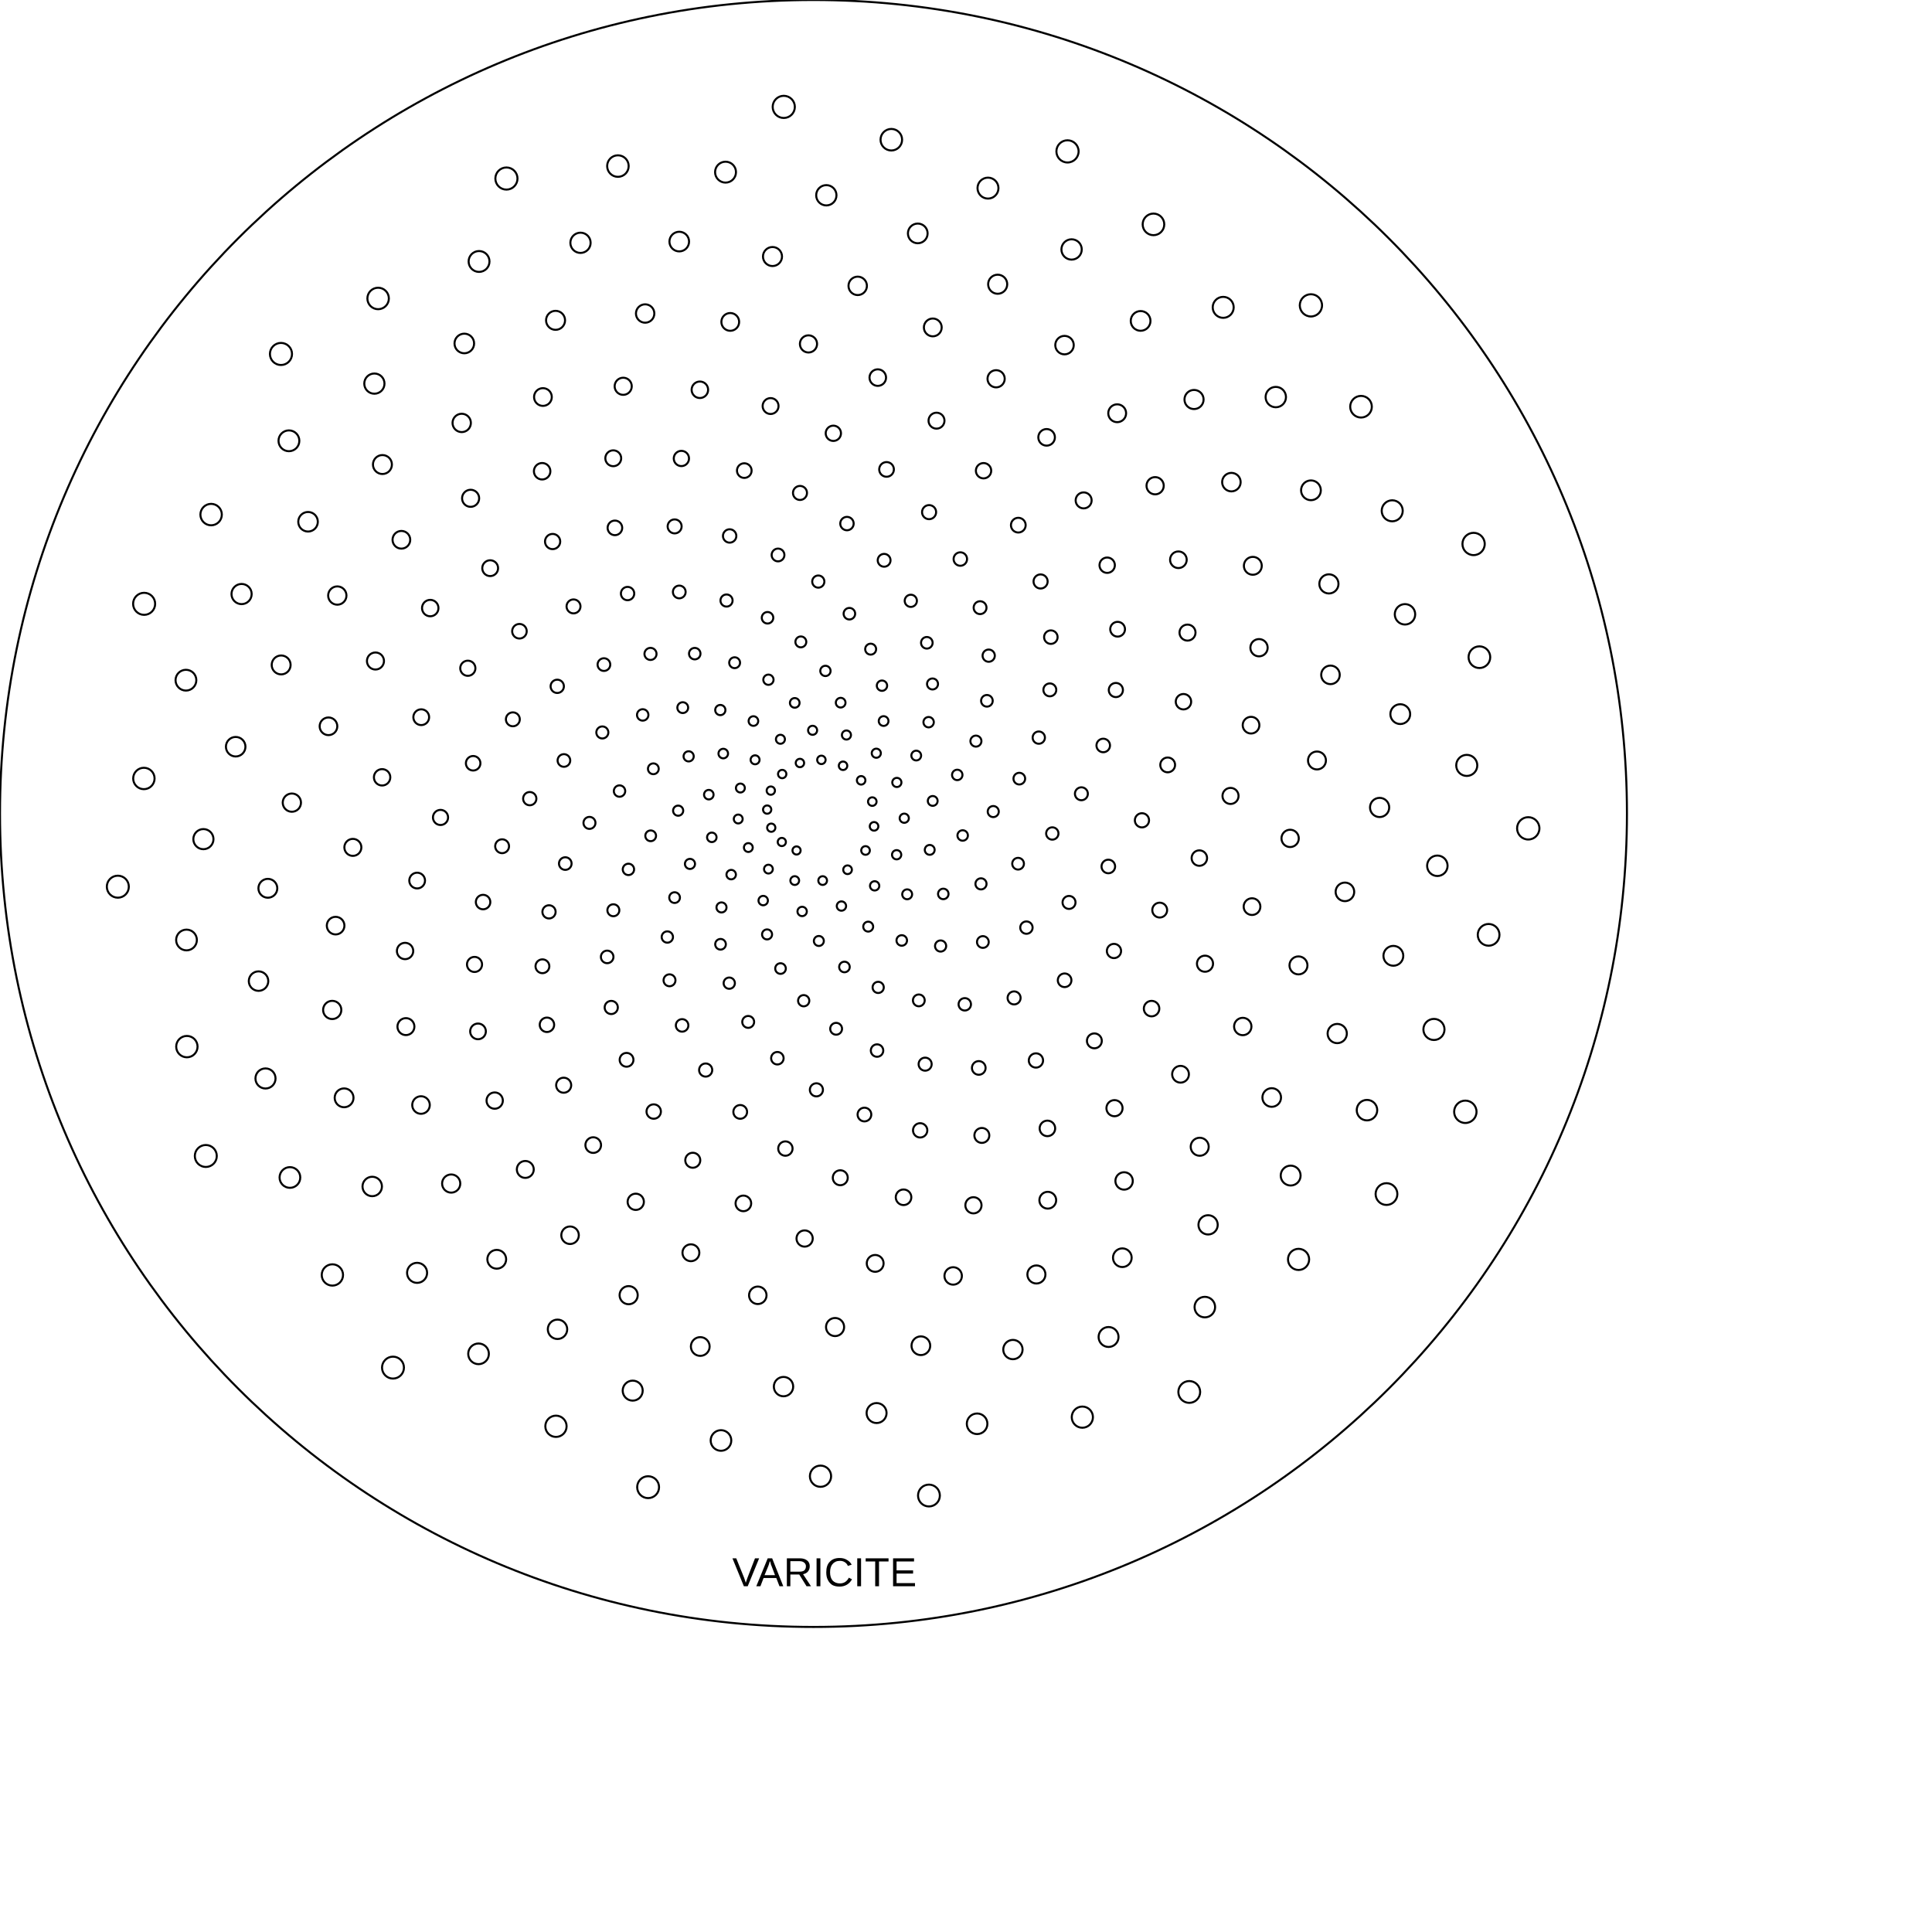
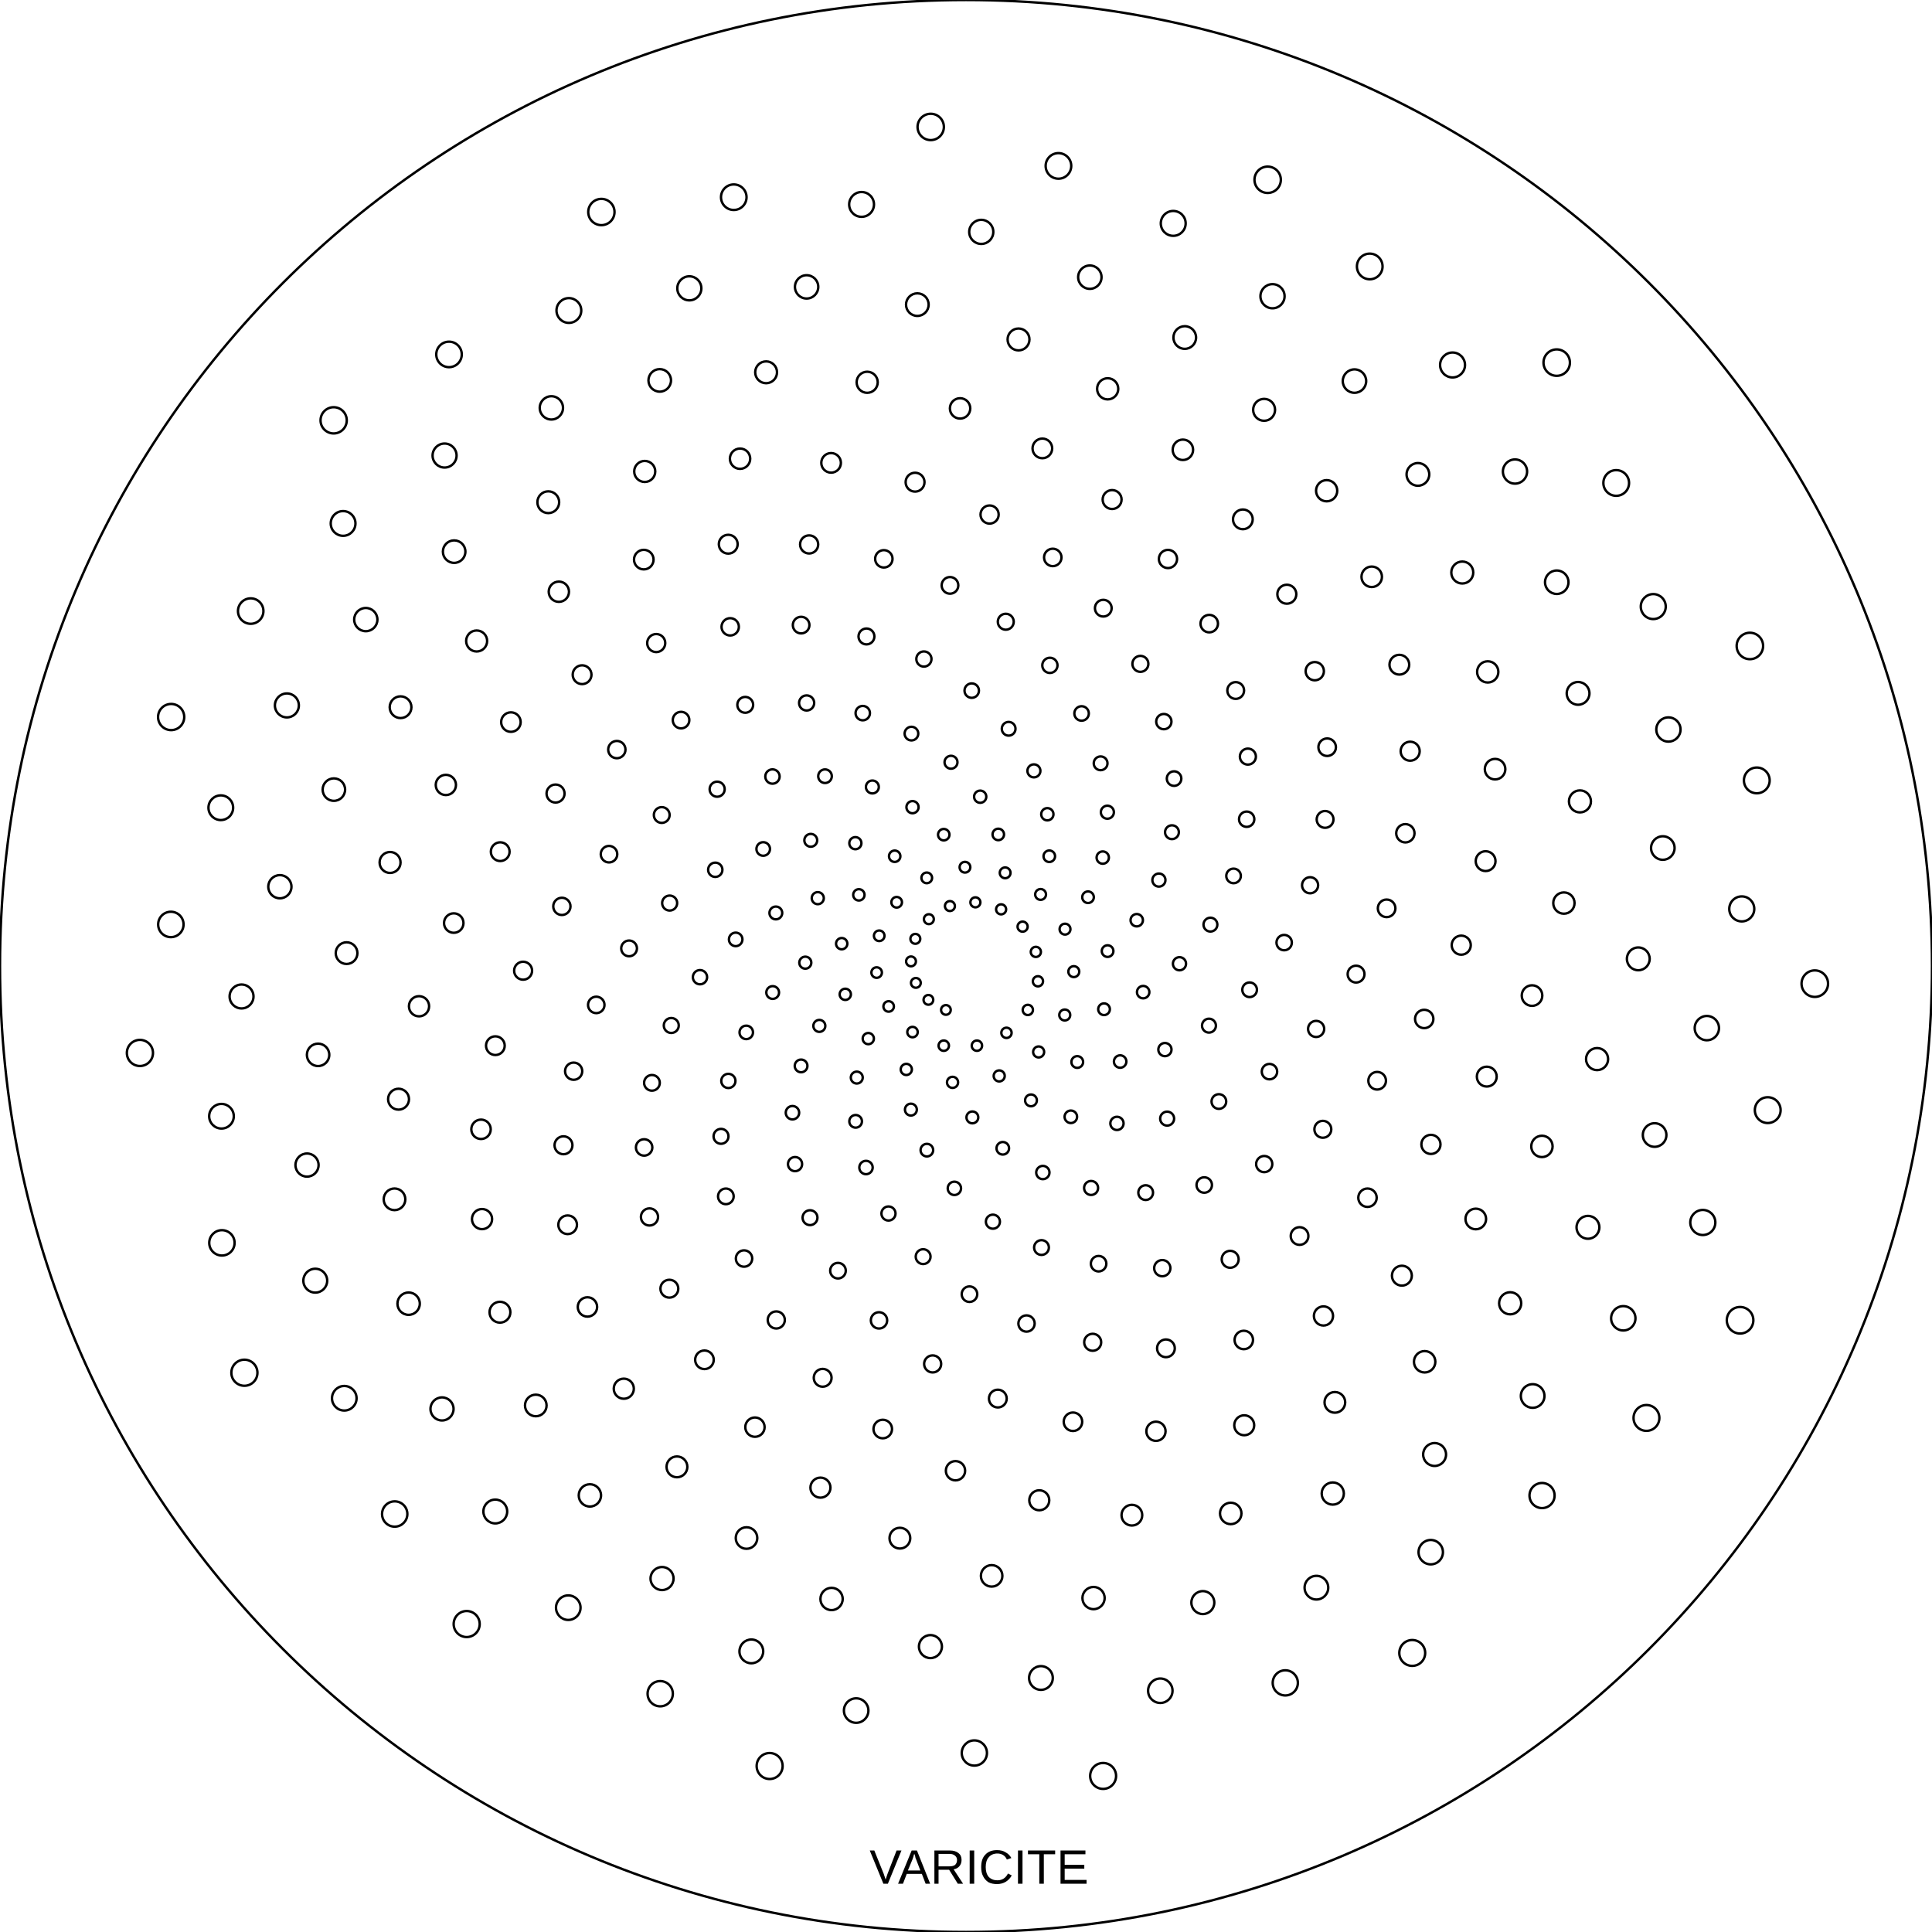
- <svg width="380" height="380" fill="none" stroke="black" viewBox="0 0 380 380" transform="scale(4)">
+ <svg width="80" height="80" fill="none" stroke="black" viewBox="0 0 80 80">
  <circle r="40" cx="40" cy="40" stroke-width="0.1" />
  <circle r="0.2" cx="39.168" cy="41.819" fill="none" stroke="black" stroke-width="0.1" />
  <circle r="0.201" cx="38.443" cy="41.402" fill="none" stroke="black" stroke-width="0.1" />
  <circle r="0.202" cx="37.924" cy="40.699" fill="none" stroke="black" stroke-width="0.1" />
  <circle r="0.203" cx="37.723" cy="39.809" fill="none" stroke="black" stroke-width="0.1" />
  <circle r="0.204" cx="37.902" cy="38.876" fill="none" stroke="black" stroke-width="0.1" />
  <circle r="0.205" cx="38.462" cy="38.061" fill="none" stroke="black" stroke-width="0.1" />
  <circle r="0.206" cx="39.334" cy="37.518" fill="none" stroke="black" stroke-width="0.1" />
  <circle r="0.207" cx="40.389" cy="37.364" fill="none" stroke="black" stroke-width="0.1" />
  <circle r="0.208" cx="41.454" cy="37.654" fill="none" stroke="black" stroke-width="0.1" />
  <circle r="0.209" cx="42.344" cy="38.37" fill="none" stroke="black" stroke-width="0.1" />
  <circle r="0.21" cx="42.892" cy="39.416" fill="none" stroke="black" stroke-width="0.1" />
  <circle r="0.211" cx="42.979" cy="40.633" fill="none" stroke="black" stroke-width="0.1" />
  <circle r="0.212" cx="42.56" cy="41.819" fill="none" stroke="black" stroke-width="0.1" />
  <circle r="0.213" cx="41.676" cy="42.767" fill="none" stroke="black" stroke-width="0.1" />
  <circle r="0.214" cx="40.452" cy="43.299" fill="none" stroke="black" stroke-width="0.1" />
  <circle r="0.215" cx="39.079" cy="43.299" fill="none" stroke="black" stroke-width="0.1" />
  <circle r="0.216" cx="37.785" cy="42.736" fill="none" stroke="black" stroke-width="0.1" />
  <circle r="0.217" cx="36.797" cy="41.675" fill="none" stroke="black" stroke-width="0.1" />
  <circle r="0.218" cx="36.3" cy="40.272" fill="none" stroke="black" stroke-width="0.1" />
  <circle r="0.219" cx="36.406" cy="38.749" fill="none" stroke="black" stroke-width="0.1" />
  <circle r="0.22" cx="37.129" cy="37.361" fill="none" stroke="black" stroke-width="0.1" />
  <circle r="0.221" cx="38.375" cy="36.351" fill="none" stroke="black" stroke-width="0.1" />
  <circle r="0.222" cx="39.957" cy="35.91" fill="none" stroke="black" stroke-width="0.1" />
  <circle r="0.223" cx="41.621" cy="36.142" fill="none" stroke="black" stroke-width="0.1" />
  <circle r="0.224" cx="43.089" cy="37.037" fill="none" stroke="black" stroke-width="0.1" />
  <circle r="0.225" cx="44.1" cy="38.474" fill="none" stroke="black" stroke-width="0.1" />
  <circle r="0.226" cx="44.464" cy="40.233" fill="none" stroke="black" stroke-width="0.1" />
  <circle r="0.227" cx="44.089" cy="42.029" fill="none" stroke="black" stroke-width="0.1" />
  <circle r="0.228" cx="43.008" cy="43.559" fill="none" stroke="black" stroke-width="0.1" />
  <circle r="0.229" cx="41.375" cy="44.552" fill="none" stroke="black" stroke-width="0.1" />
  <circle r="0.23" cx="39.443" cy="44.818" fill="none" stroke="black" stroke-width="0.1" />
  <circle r="0.231" cx="37.528" cy="44.283" fill="none" stroke="black" stroke-width="0.1" />
  <circle r="0.232" cx="35.954" cy="43.006" fill="none" stroke="black" stroke-width="0.1" />
  <circle r="0.233" cx="35.001" cy="41.173" fill="none" stroke="black" stroke-width="0.1" />
  <circle r="0.234" cx="34.853" cy="39.075" fill="none" stroke="black" stroke-width="0.1" />
  <circle r="0.235" cx="35.564" cy="37.054" fill="none" stroke="black" stroke-width="0.1" />
  <circle r="0.236" cx="37.047" cy="35.455" fill="none" stroke="black" stroke-width="0.1" />
  <circle r="0.237" cx="39.079" cy="34.562" fill="none" stroke="black" stroke-width="0.1" />
  <circle r="0.238" cx="41.337" cy="34.552" fill="none" stroke="black" stroke-width="0.1" />
  <circle r="0.239" cx="43.449" cy="35.455" fill="none" stroke="black" stroke-width="0.1" />
  <circle r="0.24" cx="45.053" cy="37.152" fill="none" stroke="black" stroke-width="0.1" />
  <circle r="0.241" cx="45.863" cy="39.383" fill="none" stroke="black" stroke-width="0.1" />
  <circle r="0.242" cx="45.716" cy="41.79" fill="none" stroke="black" stroke-width="0.1" />
  <circle r="0.243" cx="44.607" cy="43.975" fill="none" stroke="black" stroke-width="0.1" />
  <circle r="0.244" cx="42.691" cy="45.564" fill="none" stroke="black" stroke-width="0.1" />
  <circle r="0.245" cx="40.264" cy="46.269" fill="none" stroke="black" stroke-width="0.1" />
  <circle r="0.246" cx="37.718" cy="45.947" fill="none" stroke="black" stroke-width="0.1" />
  <circle r="0.247" cx="35.477" cy="44.62" fill="none" stroke="black" stroke-width="0.1" />
  <circle r="0.248" cx="33.927" cy="42.48" fill="none" stroke="black" stroke-width="0.1" />
  <circle r="0.249" cx="33.346" cy="39.862" fill="none" stroke="black" stroke-width="0.1" />
  <circle r="0.25" cx="33.862" cy="37.191" fill="none" stroke="black" stroke-width="0.1" />
  <circle r="0.251" cx="35.419" cy="34.914" fill="none" stroke="black" stroke-width="0.1" />
  <circle r="0.252" cx="37.785" cy="33.423" fill="none" stroke="black" stroke-width="0.1" />
  <circle r="0.253" cx="40.588" cy="32.99" fill="none" stroke="black" stroke-width="0.1" />
  <circle r="0.254" cx="43.368" cy="33.716" fill="none" stroke="black" stroke-width="0.1" />
  <circle r="0.255" cx="45.662" cy="35.511" fill="none" stroke="black" stroke-width="0.1" />
  <circle r="0.256" cx="47.07" cy="38.104" fill="none" stroke="black" stroke-width="0.1" />
  <circle r="0.257" cx="47.336" cy="41.082" fill="none" stroke="black" stroke-width="0.1" />
  <circle r="0.258" cx="46.383" cy="43.956" fill="none" stroke="black" stroke-width="0.1" />
  <circle r="0.259" cx="44.341" cy="46.244" fill="none" stroke="black" stroke-width="0.1" />
  <circle r="0.26" cx="41.523" cy="47.548" fill="none" stroke="black" stroke-width="0.1" />
  <circle r="0.261" cx="38.38" cy="47.625" fill="none" stroke="black" stroke-width="0.1" />
  <circle r="0.262" cx="35.43" cy="46.432" fill="none" stroke="black" stroke-width="0.1" />
  <circle r="0.263" cx="33.171" cy="44.137" fill="none" stroke="black" stroke-width="0.1" />
  <circle r="0.264" cx="31.995" cy="41.098" fill="none" stroke="black" stroke-width="0.1" />
  <circle r="0.265" cx="32.126" cy="37.803" fill="none" stroke="black" stroke-width="0.1" />
  <circle r="0.266" cx="33.572" cy="34.796" fill="none" stroke="black" stroke-width="0.1" />
  <circle r="0.267" cx="36.123" cy="32.587" fill="none" stroke="black" stroke-width="0.1" />
  <circle r="0.268" cx="39.379" cy="31.563" fill="none" stroke="black" stroke-width="0.1" />
  <circle r="0.269" cx="42.812" cy="31.92" fill="none" stroke="black" stroke-width="0.1" />
  <circle r="0.27" cx="45.854" cy="33.632" fill="none" stroke="black" stroke-width="0.1" />
  <circle r="0.271" cx="47.988" cy="36.442" fill="none" stroke="black" stroke-width="0.1" />
  <circle r="0.272" cx="48.84" cy="39.906" fill="none" stroke="black" stroke-width="0.1" />
  <circle r="0.273" cx="48.237" cy="43.461" fill="none" stroke="black" stroke-width="0.1" />
  <circle r="0.274" cx="46.251" cy="46.517" fill="none" stroke="black" stroke-width="0.1" />
  <circle r="0.275" cx="43.182" cy="48.552" fill="none" stroke="black" stroke-width="0.1" />
  <circle r="0.276" cx="39.519" cy="49.207" fill="none" stroke="black" stroke-width="0.1" />
  <circle r="0.277" cx="35.859" cy="48.344" fill="none" stroke="black" stroke-width="0.1" />
  <circle r="0.278" cx="32.814" cy="46.075" fill="none" stroke="black" stroke-width="0.1" />
  <circle r="0.279" cx="30.901" cy="42.749" fill="none" stroke="black" stroke-width="0.1" />
  <circle r="0.28" cx="30.463" cy="38.898" fill="none" stroke="black" stroke-width="0.1" />
  <circle r="0.281" cx="31.603" cy="35.154" fill="none" stroke="black" stroke-width="0.1" />
  <circle r="0.282" cx="34.162" cy="32.141" fill="none" stroke="black" stroke-width="0.1" />
  <circle r="0.283" cx="37.741" cy="30.377" fill="none" stroke="black" stroke-width="0.1" />
  <circle r="0.284" cx="41.766" cy="30.177" fill="none" stroke="black" stroke-width="0.1" />
  <circle r="0.285" cx="45.574" cy="31.607" fill="none" stroke="black" stroke-width="0.1" />
  <circle r="0.286" cx="48.528" cy="34.46" fill="none" stroke="black" stroke-width="0.1" />
  <circle r="0.287" cx="50.121" cy="38.287" fill="none" stroke="black" stroke-width="0.1" />
  <circle r="0.288" cx="50.061" cy="42.47" fill="none" stroke="black" stroke-width="0.1" />
  <circle r="0.289" cx="48.329" cy="46.32" fill="none" stroke="black" stroke-width="0.1" />
  <circle r="0.29" cx="45.18" cy="49.191" fill="none" stroke="black" stroke-width="0.1" />
  <circle r="0.291" cx="41.114" cy="50.587" fill="none" stroke="black" stroke-width="0.1" />
  <circle r="0.292" cx="36.79" cy="50.249" fill="none" stroke="black" stroke-width="0.1" />
  <circle r="0.293" cx="32.921" cy="48.203" fill="none" stroke="black" stroke-width="0.1" />
  <circle r="0.294" cx="30.16" cy="44.759" fill="none" stroke="black" stroke-width="0.1" />
  <circle r="0.295" cx="28.985" cy="40.463" fill="none" stroke="black" stroke-width="0.1" />
  <circle r="0.296" cx="29.618" cy="36.016" fill="none" stroke="black" stroke-width="0.1" />
  <circle r="0.297" cx="31.986" cy="32.154" fill="none" stroke="black" stroke-width="0.1" />
  <circle r="0.298" cx="35.725" cy="29.529" fill="none" stroke="black" stroke-width="0.1" />
  <circle r="0.299" cx="40.237" cy="28.597" fill="none" stroke="black" stroke-width="0.1" />
  <circle r="0.3" cx="44.786" cy="29.543" fill="none" stroke="black" stroke-width="0.1" />
  <circle r="0.301" cx="48.616" cy="32.24" fill="none" stroke="black" stroke-width="0.1" />
  <circle r="0.302" cx="51.079" cy="36.27" fill="none" stroke="black" stroke-width="0.1" />
  <circle r="0.303" cx="51.744" cy="40.984" fill="none" stroke="black" stroke-width="0.1" />
  <circle r="0.304" cx="50.471" cy="45.612" fill="none" stroke="black" stroke-width="0.1" />
  <circle r="0.305" cx="47.44" cy="49.384" fill="none" stroke="black" stroke-width="0.1" />
  <circle r="0.306" cx="43.126" cy="51.658" fill="none" stroke="black" stroke-width="0.1" />
  <circle r="0.307" cx="38.225" cy="52.035" fill="none" stroke="black" stroke-width="0.1" />
  <circle r="0.308" cx="33.541" cy="50.421" fill="none" stroke="black" stroke-width="0.1" />
  <circle r="0.309" cx="29.856" cy="47.053" fill="none" stroke="black" stroke-width="0.1" />
  <circle r="0.31" cx="27.796" cy="42.463" fill="none" stroke="black" stroke-width="0.1" />
  <circle r="0.311" cx="27.729" cy="37.394" fill="none" stroke="black" stroke-width="0.1" />
  <circle r="0.312" cx="29.696" cy="32.679" fill="none" stroke="black" stroke-width="0.1" />
  <circle r="0.313" cx="33.401" cy="29.108" fill="none" stroke="black" stroke-width="0.1" />
  <circle r="0.314" cx="38.257" cy="27.289" fill="none" stroke="black" stroke-width="0.1" />
  <circle r="0.315" cx="43.474" cy="27.551" fill="none" stroke="black" stroke-width="0.1" />
  <circle r="0.316" cx="48.192" cy="29.88" fill="none" stroke="black" stroke-width="0.1" />
  <circle r="0.317" cx="51.622" cy="33.922" fill="none" stroke="black" stroke-width="0.1" />
  <circle r="0.318" cx="53.174" cy="39.031" fill="none" stroke="black" stroke-width="0.1" />
  <circle r="0.319" cx="52.566" cy="44.374" fill="none" stroke="black" stroke-width="0.1" />
  <circle r="0.32" cx="49.865" cy="49.069" fill="none" stroke="black" stroke-width="0.1" />
  <circle r="0.321" cx="45.491" cy="52.327" fill="none" stroke="black" stroke-width="0.1" />
  <circle r="0.322" cx="40.144" cy="53.589" fill="none" stroke="black" stroke-width="0.1" />
  <circle r="0.323" cx="34.699" cy="52.616" fill="none" stroke="black" stroke-width="0.1" />
  <circle r="0.324" cx="30.056" cy="49.539" fill="none" stroke="black" stroke-width="0.1" />
  <circle r="0.325" cx="26.996" cy="44.838" fill="none" stroke="black" stroke-width="0.1" />
  <circle r="0.326" cx="26.049" cy="39.271" fill="none" stroke="black" stroke-width="0.1" />
  <circle r="0.327" cx="27.401" cy="33.748" fill="none" stroke="black" stroke-width="0.1" />
  <circle r="0.328" cx="30.859" cy="29.186" fill="none" stroke="black" stroke-width="0.1" />
  <circle r="0.329" cx="35.878" cy="26.354" fill="none" stroke="black" stroke-width="0.1" />
  <circle r="0.33" cx="41.647" cy="25.745" fill="none" stroke="black" stroke-width="0.1" />
  <circle r="0.331" cx="47.221" cy="27.489" fill="none" stroke="black" stroke-width="0.1" />
  <circle r="0.332" cx="51.672" cy="31.329" fill="none" stroke="black" stroke-width="0.1" />
  <circle r="0.333" cx="54.248" cy="36.656" fill="none" stroke="black" stroke-width="0.1" />
  <circle r="0.334" cx="54.498" cy="42.606" fill="none" stroke="black" stroke-width="0.1" />
  <circle r="0.335" cx="52.349" cy="48.202" fill="none" stroke="black" stroke-width="0.1" />
  <circle r="0.336" cx="48.128" cy="52.512" fill="none" stroke="black" stroke-width="0.1" />
  <circle r="0.337" cx="42.506" cy="54.804" fill="none" stroke="black" stroke-width="0.1" />
  <circle r="0.338" cx="36.398" cy="54.674" fill="none" stroke="black" stroke-width="0.1" />
  <circle r="0.339" cx="30.809" cy="52.113" fill="none" stroke="black" stroke-width="0.1" />
  <circle r="0.34" cx="26.672" cy="47.513" fill="none" stroke="black" stroke-width="0.1" />
  <circle r="0.341" cx="24.69" cy="41.611" fill="none" stroke="black" stroke-width="0.1" />
  <circle r="0.342" cx="25.218" cy="35.37" fill="none" stroke="black" stroke-width="0.1" />
  <circle r="0.343" cx="28.201" cy="29.818" fill="none" stroke="black" stroke-width="0.1" />
  <circle r="0.344" cx="33.173" cy="25.884" fill="none" stroke="black" stroke-width="0.1" />
  <circle r="0.345" cx="39.337" cy="24.239" fill="none" stroke="black" stroke-width="0.1" />
  <circle r="0.346" cx="45.685" cy="25.183" fill="none" stroke="black" stroke-width="0.1" />
  <circle r="0.347" cx="51.168" cy="28.592" fill="none" stroke="black" stroke-width="0.1" />
  <circle r="0.348" cx="54.869" cy="33.93" fill="none" stroke="black" stroke-width="0.1" />
  <circle r="0.349" cx="56.152" cy="40.336" fill="none" stroke="black" stroke-width="0.1" />
  <circle r="0.35" cx="54.776" cy="46.762" fill="none" stroke="black" stroke-width="0.1" />
  <circle r="0.351" cx="50.939" cy="52.145" fill="none" stroke="black" stroke-width="0.1" />
  <circle r="0.352" cx="45.246" cy="55.581" fill="none" stroke="black" stroke-width="0.1" />
  <circle r="0.353" cx="38.619" cy="56.477" fill="none" stroke="black" stroke-width="0.1" />
  <circle r="0.354" cx="32.144" cy="54.657" fill="none" stroke="black" stroke-width="0.1" />
  <circle r="0.355" cx="26.894" cy="50.391" fill="none" stroke="black" stroke-width="0.1" />
  <circle r="0.356" cx="23.754" cy="44.356" fill="none" stroke="black" stroke-width="0.1" />
  <circle r="0.357" cx="23.266" cy="37.531" fill="none" stroke="black" stroke-width="0.1" />
  <circle r="0.358" cx="25.542" cy="31.039" fill="none" stroke="black" stroke-width="0.1" />
  <circle r="0.359" cx="30.236" cy="25.956" fill="none" stroke="black" stroke-width="0.1" />
  <circle r="0.36" cx="36.598" cy="23.14" fill="none" stroke="black" stroke-width="0.1" />
  <circle r="0.361" cx="43.593" cy="23.082" fill="none" stroke="black" stroke-width="0.1" />
  <circle r="0.362" cx="50.072" cy="25.823" fill="none" stroke="black" stroke-width="0.1" />
  <circle r="0.363" cx="54.955" cy="30.94" fill="none" stroke="black" stroke-width="0.1" />
  <circle r="0.364" cx="57.417" cy="37.612" fill="none" stroke="black" stroke-width="0.1" />
  <circle r="0.365" cx="57.025" cy="44.751" fill="none" stroke="black" stroke-width="0.1" />
  <circle r="0.366" cx="53.812" cy="51.181" fill="none" stroke="black" stroke-width="0.1" />
  <circle r="0.367" cx="48.279" cy="55.831" fill="none" stroke="black" stroke-width="0.1" />
  <circle r="0.368" cx="41.318" cy="57.912" fill="none" stroke="black" stroke-width="0.1" />
  <circle r="0.369" cx="34.065" cy="57.052" fill="none" stroke="black" stroke-width="0.1" />
  <circle r="0.37" cx="27.717" cy="53.362" fill="none" stroke="black" stroke-width="0.1" />
  <circle r="0.371" cx="23.333" cy="47.423" fill="none" stroke="black" stroke-width="0.1" />
  <circle r="0.372" cx="21.661" cy="40.195" fill="none" stroke="black" stroke-width="0.1" />
  <circle r="0.373" cx="23.004" cy="32.859" fill="none" stroke="black" stroke-width="0.1" />
  <circle r="0.374" cx="27.173" cy="26.628" fill="none" stroke="black" stroke-width="0.1" />
  <circle r="0.375" cx="33.505" cy="22.544" fill="none" stroke="black" stroke-width="0.1" />
  <circle r="0.376" cx="40.977" cy="21.306" fill="none" stroke="black" stroke-width="0.1" />
  <circle r="0.377" cx="48.363" cy="23.146" fill="none" stroke="black" stroke-width="0.1" />
  <circle r="0.378" cx="54.442" cy="27.792" fill="none" stroke="black" stroke-width="0.1" />
  <circle r="0.379" cx="58.193" cy="34.504" fill="none" stroke="black" stroke-width="0.1" />
  <circle r="0.38" cx="58.974" cy="42.193" fill="none" stroke="black" stroke-width="0.1" />
  <circle r="0.381" cx="56.625" cy="49.595" fill="none" stroke="black" stroke-width="0.1" />
  <circle r="0.382" cx="51.503" cy="55.485" fill="none" stroke="black" stroke-width="0.1" />
  <circle r="0.383" cx="44.429" cy="58.872" fill="none" stroke="black" stroke-width="0.1" />
  <circle r="0.384" cx="36.553" cy="59.173" fill="none" stroke="black" stroke-width="0.1" />
  <circle r="0.385" cx="29.17" cy="56.306" fill="none" stroke="black" stroke-width="0.1" />
  <circle r="0.386" cx="23.505" cy="50.715" fill="none" stroke="black" stroke-width="0.1" />
  <circle r="0.387" cx="20.512" cy="43.299" fill="none" stroke="black" stroke-width="0.1" />
  <circle r="0.388" cx="20.713" cy="35.266" fill="none" stroke="black" stroke-width="0.1" />
  <circle r="0.389" cx="24.103" cy="27.938" fill="none" stroke="black" stroke-width="0.1" />
  <circle r="0.39" cx="30.155" cy="22.534" fill="none" stroke="black" stroke-width="0.1" />
  <circle r="0.391" cx="37.891" cy="19.966" fill="none" stroke="black" stroke-width="0.1" />
  <circle r="0.392" cx="46.05" cy="20.685" fill="none" stroke="black" stroke-width="0.1" />
  <circle r="0.393" cx="53.285" cy="24.605" fill="none" stroke="black" stroke-width="0.1" />
  <circle r="0.394" cx="58.392" cy="31.106" fill="none" stroke="black" stroke-width="0.1" />
  <circle r="0.395" cx="60.507" cy="39.137" fill="none" stroke="black" stroke-width="0.1" />
  <circle r="0.396" cx="59.252" cy="47.387" fill="none" stroke="black" stroke-width="0.1" />
  <circle r="0.397" cx="54.802" cy="54.491" fill="none" stroke="black" stroke-width="0.1" />
  <circle r="0.398" cx="47.866" cy="59.266" fill="none" stroke="black" stroke-width="0.1" />
  <circle r="0.399" cx="39.565" cy="60.9" fill="none" stroke="black" stroke-width="0.1" />
  <circle r="0.4" cx="31.261" cy="59.095" fill="none" stroke="black" stroke-width="0.1" />
  <circle r="0.401" cx="24.325" cy="54.118" fill="none" stroke="black" stroke-width="0.1" />
  <circle r="0.402" cx="19.918" cy="46.762" fill="none" stroke="black" stroke-width="0.1" />
  <circle r="0.403" cx="18.789" cy="38.222" fill="none" stroke="black" stroke-width="0.1" />
  <circle r="0.404" cx="21.156" cy="29.9" fill="none" stroke="black" stroke-width="0.1" />
  <circle r="0.405" cx="26.658" cy="23.172" fill="none" stroke="black" stroke-width="0.1" />
  <circle r="0.406" cx="34.414" cy="19.166" fill="none" stroke="black" stroke-width="0.1" />
  <circle r="0.407" cx="43.162" cy="18.567" fill="none" stroke="black" stroke-width="0.1" />
  <circle r="0.408" cx="51.464" cy="21.505" fill="none" stroke="black" stroke-width="0.1" />
  <circle r="0.409" cx="57.944" cy="27.524" fill="none" stroke="black" stroke-width="0.1" />
  <circle r="0.41" cx="61.516" cy="35.658" fill="none" stroke="black" stroke-width="0.1" />
  <circle r="0.411" cx="61.564" cy="44.58" fill="none" stroke="black" stroke-width="0.1" />
  <circle r="0.412" cx="58.049" cy="52.823" fill="none" stroke="black" stroke-width="0.1" />
  <circle r="0.413" cx="51.521" cy="59.017" fill="none" stroke="black" stroke-width="0.1" />
  <circle r="0.414" cx="43.034" cy="62.123" fill="none" stroke="black" stroke-width="0.1" />
  <circle r="0.415" cx="33.973" cy="61.6" fill="none" stroke="black" stroke-width="0.1" />
  <circle r="0.416" cx="25.83" cy="57.503" fill="none" stroke="black" stroke-width="0.1" />
  <circle r="0.417" cx="19.96" cy="50.48" fill="none" stroke="black" stroke-width="0.1" />
  <circle r="0.418" cx="17.351" cy="41.667" fill="none" stroke="black" stroke-width="0.1" />
  <circle r="0.419" cx="18.462" cy="32.503" fill="none" stroke="black" stroke-width="0.1" />
  <circle r="0.42" cx="23.141" cy="24.502" fill="none" stroke="black" stroke-width="0.1" />
  <circle r="0.421" cx="30.644" cy="18.994" fill="none" stroke="black" stroke-width="0.1" />
  <circle r="0.422" cx="39.755" cy="16.911" fill="none" stroke="black" stroke-width="0.1" />
  <circle r="0.423" cx="48.981" cy="18.625" fill="none" stroke="black" stroke-width="0.1" />
  <circle r="0.424" cx="56.8" cy="23.884" fill="none" stroke="black" stroke-width="0.1" />
  <circle r="0.425" cx="61.908" cy="31.849" fill="none" stroke="black" stroke-width="0.1" />
  <circle r="0.426" cx="63.438" cy="41.225" fill="none" stroke="black" stroke-width="0.1" />
  <circle r="0.427" cx="61.109" cy="50.475" fill="none" stroke="black" stroke-width="0.1" />
  <circle r="0.428" cx="55.274" cy="58.069" fill="none" stroke="black" stroke-width="0.1" />
  <circle r="0.429" cx="46.869" cy="62.74" fill="none" stroke="black" stroke-width="0.1" />
  <circle r="0.43" cx="37.262" cy="63.692" fill="none" stroke="black" stroke-width="0.1" />
  <circle r="0.431" cx="28.031" cy="60.739" fill="none" stroke="black" stroke-width="0.1" />
  <circle r="0.432" cx="20.702" cy="54.336" fill="none" stroke="black" stroke-width="0.1" />
  <circle r="0.433" cx="16.503" cy="45.515" fill="none" stroke="black" stroke-width="0.1" />
  <circle r="0.434" cx="16.152" cy="35.713" fill="none" stroke="black" stroke-width="0.1" />
  <circle r="0.435" cx="19.737" cy="26.542" fill="none" stroke="black" stroke-width="0.1" />
  <circle r="0.436" cx="26.697" cy="19.522" fill="none" stroke="black" stroke-width="0.1" />
  <circle r="0.437" cx="35.908" cy="15.829" fill="none" stroke="black" stroke-width="0.1" />
  <circle r="0.438" cx="45.867" cy="16.1" fill="none" stroke="black" stroke-width="0.1" />
  <circle r="0.439" cx="54.934" cy="20.32" fill="none" stroke="black" stroke-width="0.1" />
  <circle r="0.44" cx="61.604" cy="27.822" fill="none" stroke="black" stroke-width="0.1" />
  <circle r="0.441" cx="64.758" cy="37.394" fill="none" stroke="black" stroke-width="0.1" />
  <circle r="0.442" cx="63.848" cy="47.47" fill="none" stroke="black" stroke-width="0.1" />
  <circle r="0.443" cx="58.992" cy="56.388" fill="none" stroke="black" stroke-width="0.1" />
  <circle r="0.444" cx="50.962" cy="62.668" fill="none" stroke="black" stroke-width="0.1" />
  <circle r="0.445" cx="41.062" cy="65.253" fill="none" stroke="black" stroke-width="0.1" />
  <circle r="0.446" cx="30.912" cy="63.686" fill="none" stroke="black" stroke-width="0.1" />
  <circle r="0.447" cx="22.186" cy="58.197" fill="none" stroke="black" stroke-width="0.1" />
  <circle r="0.448" cx="16.336" cy="49.661" fill="none" stroke="black" stroke-width="0.1" />
  <circle r="0.449" cx="14.351" cy="39.467" fill="none" stroke="black" stroke-width="0.1" />
  <circle r="0.45" cx="16.586" cy="29.284" fill="none" stroke="black" stroke-width="0.1" />
  <circle r="0.451" cx="22.703" cy="20.796" fill="none" stroke="black" stroke-width="0.1" />
  <circle r="0.452" cx="31.723" cy="15.416" fill="none" stroke="black" stroke-width="0.1" />
  <circle r="0.453" cx="42.175" cy="14.056" fill="none" stroke="black" stroke-width="0.1" />
  <circle r="0.454" cx="52.344" cy="16.97" fill="none" stroke="black" stroke-width="0.1" />
  <circle r="0.455" cx="60.55" cy="23.707" fill="none" stroke="black" stroke-width="0.1" />
  <circle r="0.456" cx="65.422" cy="33.184" fill="none" stroke="black" stroke-width="0.1" />
  <circle r="0.457" cx="66.132" cy="43.855" fill="none" stroke="black" stroke-width="0.1" />
  <circle r="0.458" cx="62.533" cy="53.966" fill="none" stroke="black" stroke-width="0.1" />
  <circle r="0.459" cx="55.187" cy="61.844" fill="none" stroke="black" stroke-width="0.1" />
  <circle r="0.46" cx="45.281" cy="66.172" fill="none" stroke="black" stroke-width="0.1" />
  <circle r="0.461" cx="34.433" cy="66.21" fill="none" stroke="black" stroke-width="0.1" />
  <circle r="0.462" cx="24.426" cy="61.921" fill="none" stroke="black" stroke-width="0.1" />
  <circle r="0.463" cx="16.92" cy="53.982" fill="none" stroke="black" stroke-width="0.1" />
  <circle r="0.464" cx="13.171" cy="43.679" fill="none" stroke="black" stroke-width="0.1" />
  <circle r="0.465" cx="13.825" cy="32.696" fill="none" stroke="black" stroke-width="0.1" />
  <circle r="0.466" cx="18.805" cy="22.842" fill="none" stroke="black" stroke-width="0.1" />
  <circle r="0.467" cx="27.318" cy="15.751" fill="none" stroke="black" stroke-width="0.1" />
  <circle r="0.468" cx="37.985" cy="12.614" fill="none" stroke="black" stroke-width="0.1" />
  <circle r="0.469" cx="49.058" cy="13.976" fill="none" stroke="black" stroke-width="0.1" />
  <circle r="0.47" cx="58.713" cy="19.644" fill="none" stroke="black" stroke-width="0.1" />
  <circle r="0.471" cx="65.345" cy="28.711" fill="none" stroke="black" stroke-width="0.1" />
  <circle r="0.472" cx="67.838" cy="39.704" fill="none" stroke="black" stroke-width="0.1" />
  <circle r="0.473" cx="65.754" cy="50.821" fill="none" stroke="black" stroke-width="0.1" />
  <circle r="0.474" cx="59.404" cy="60.228" fill="none" stroke="black" stroke-width="0.1" />
  <circle r="0.475" cx="49.807" cy="66.36" fill="none" stroke="black" stroke-width="0.1" />
  <circle r="0.476" cx="38.527" cy="68.182" fill="none" stroke="black" stroke-width="0.1" />
  <circle r="0.477" cx="27.414" cy="65.364" fill="none" stroke="black" stroke-width="0.1" />
  <circle r="0.478" cx="18.303" cy="58.341" fill="none" stroke="black" stroke-width="0.1" />
  <circle r="0.479" cx="12.713" cy="48.243" fill="none" stroke="black" stroke-width="0.1" />
  <circle r="0.48" cx="11.589" cy="36.717" fill="none" stroke="black" stroke-width="0.1" />
  <circle r="0.481" cx="15.147" cy="25.656" fill="none" stroke="black" stroke-width="0.1" />
  <circle r="0.482" cx="22.831" cy="16.889" fill="none" stroke="black" stroke-width="0.1" />
  <circle r="0.483" cx="33.4" cy="11.879" fill="none" stroke="black" stroke-width="0.1" />
  <circle r="0.484" cx="45.128" cy="11.477" fill="none" stroke="black" stroke-width="0.1" />
  <circle r="0.485" cx="56.086" cy="15.78" fill="none" stroke="black" stroke-width="0.1" />
  <circle r="0.486" cx="64.462" cy="24.109" fill="none" stroke="black" stroke-width="0.1" />
  <circle r="0.487" cx="68.854" cy="35.115" fill="none" stroke="black" stroke-width="0.1" />
  <circle r="0.488" cx="68.514" cy="46.999" fill="none" stroke="black" stroke-width="0.1" />
  <circle r="0.489" cx="63.464" cy="57.805" fill="none" stroke="black" stroke-width="0.1" />
  <circle r="0.49" cx="54.51" cy="65.742" fill="none" stroke="black" stroke-width="0.1" />
  <circle r="0.491" cx="43.103" cy="69.482" fill="none" stroke="black" stroke-width="0.1" />
  <circle r="0.492" cx="31.111" cy="68.38" fill="none" stroke="black" stroke-width="0.1" />
  <circle r="0.493" cx="20.509" cy="62.588" fill="none" stroke="black" stroke-width="0.1" />
  <circle r="0.494" cx="13.055" cy="53.03" fill="none" stroke="black" stroke-width="0.1" />
  <circle r="0.495" cx="10.002" cy="41.262" fill="none" stroke="black" stroke-width="0.1" />
  <circle r="0.496" cx="11.879" cy="29.21" fill="none" stroke="black" stroke-width="0.1" />
  <circle r="0.497" cx="18.409" cy="18.863" fill="none" stroke="black" stroke-width="0.1" />
  <circle r="0.498" cx="28.544" cy="11.939" fill="none" stroke="black" stroke-width="0.1" />
  <circle r="0.499" cx="40.632" cy="9.602" fill="none" stroke="black" stroke-width="0.1" />
  <circle r="0.5" cx="52.692" cy="12.266" fill="none" stroke="black" stroke-width="0.1" />
  <circle r="0.501" cx="62.733" cy="19.525" fill="none" stroke="black" stroke-width="0.1" />
  <circle r="0.502" cx="69.086" cy="30.207" fill="none" stroke="black" stroke-width="0.1" />
  <circle r="0.503" cx="70.677" cy="42.572" fill="none" stroke="black" stroke-width="0.1" />
  <circle r="0.504" cx="67.217" cy="54.588" fill="none" stroke="black" stroke-width="0.1" />
  <circle r="0.505" cx="59.244" cy="64.272" fill="none" stroke="black" stroke-width="0.1" />
  <circle r="0.506" cx="48.046" cy="70.01" fill="none" stroke="black" stroke-width="0.1" />
  <circle r="0.507" cx="35.452" cy="70.831" fill="none" stroke="black" stroke-width="0.1" />
  <circle r="0.508" cx="23.531" cy="66.57" fill="none" stroke="black" stroke-width="0.1" />
  <circle r="0.509" cx="14.256" cy="57.899" fill="none" stroke="black" stroke-width="0.1" />
  <circle r="0.51" cx="9.171" cy="46.221" fill="none" stroke="black" stroke-width="0.1" />
  <circle r="0.511" cx="9.143" cy="33.446" fill="none" stroke="black" stroke-width="0.1" />
  <circle r="0.512" cx="14.207" cy="21.675" fill="none" stroke="black" stroke-width="0.1" />
  <circle r="0.513" cx="23.556" cy="12.857" fill="none" stroke="black" stroke-width="0.1" />
  <circle r="0.514" cx="35.676" cy="8.465" fill="none" stroke="black" stroke-width="0.1" />
  <circle r="0.515" cx="48.581" cy="9.25" fill="none" stroke="black" stroke-width="0.1" />
  <circle r="0.516" cx="60.147" cy="15.113" fill="none" stroke="black" stroke-width="0.1" />
  <circle r="0.517" cx="68.458" cy="25.117" fill="none" stroke="black" stroke-width="0.1" />
  <circle r="0.518" cx="72.123" cy="37.636" fill="none" stroke="black" stroke-width="0.1" />
  <circle r="0.519" cx="70.51" cy="50.62" fill="none" stroke="black" stroke-width="0.1" />
  <circle r="0.52" cx="63.853" cy="61.927" fill="none" stroke="black" stroke-width="0.1" />
  <circle r="0.521" cx="53.221" cy="69.684" fill="none" stroke="black" stroke-width="0.1" />
  <circle r="0.522" cx="40.346" cy="72.588" fill="none" stroke="black" stroke-width="0.1" />
  <circle r="0.523" cx="27.338" cy="70.133" fill="none" stroke="black" stroke-width="0.1" />
  <circle r="0.524" cx="16.344" cy="62.692" fill="none" stroke="black" stroke-width="0.1" />
  <circle r="0.525" cx="9.189" cy="51.464" fill="none" stroke="black" stroke-width="0.1" />
  <circle r="0.526" cx="7.075" cy="38.279" fill="none" stroke="black" stroke-width="0.1" />
  <circle r="0.527" cx="10.381" cy="25.303" fill="none" stroke="black" stroke-width="0.1" />
  <circle r="0.528" cx="18.593" cy="14.676" fill="none" stroke="black" stroke-width="0.1" />
  <circle r="0.529" cx="30.384" cy="8.166" fill="none" stroke="black" stroke-width="0.1" />
  <circle r="0.53" cx="43.828" cy="6.87" fill="none" stroke="black" stroke-width="0.1" />
  <circle r="0.531" cx="56.718" cy="11.033" fill="none" stroke="black" stroke-width="0.1" />
  <circle r="0.532" cx="66.924" cy="19.999" fill="none" stroke="black" stroke-width="0.1" />
  <circle r="0.533" cx="72.745" cy="32.315" fill="none" stroke="black" stroke-width="0.1" />
  <circle r="0.534" cx="73.198" cy="45.968" fill="none" stroke="black" stroke-width="0.1" />
  <circle r="0.535" cx="68.176" cy="58.714" fill="none" stroke="black" stroke-width="0.1" />
  <circle r="0.536" cx="58.478" cy="68.445" fill="none" stroke="black" stroke-width="0.1" />
  <circle r="0.537" cx="45.678" cy="73.538" fill="none" stroke="black" stroke-width="0.1" />
  <circle r="0.538" cx="31.869" cy="73.127" fill="none" stroke="black" stroke-width="0.1" />
  <circle r="0.539" cx="19.324" cy="67.248" fill="none" stroke="black" stroke-width="0.1" />
  <circle r="0.54" cx="10.12" cy="56.842" fill="none" stroke="black" stroke-width="0.1" />
  <circle r="0.541" cx="5.794" cy="43.6" fill="none" stroke="black" stroke-width="0.1" />
  <circle r="0.542" cx="7.087" cy="29.691" fill="none" stroke="black" stroke-width="0.1" />
  <circle r="0.543" cx="13.816" cy="17.405" fill="none" stroke="black" stroke-width="0.1" />
  <circle r="0.544" cx="24.902" cy="8.779" fill="none" stroke="black" stroke-width="0.1" />
  <circle r="0.545" cx="38.539" cy="5.256" fill="none" stroke="black" stroke-width="0.1" />
  <circle r="0.546" cx="52.491" cy="7.444" fill="none" stroke="black" stroke-width="0.1" />
  <circle r="0.547" cx="64.46" cy="15.015" fill="none" stroke="black" stroke-width="0.1" />
  <circle r="0.548" cx="72.459" cy="26.748" fill="none" stroke="black" stroke-width="0.1" />
  <circle r="0.549" cx="75.147" cy="40.731" fill="none" stroke="black" stroke-width="0.1" />
  <circle r="0.55" cx="72.053" cy="54.669" fill="none" stroke="black" stroke-width="0.1" />
  <text x="36" y="78" font-size="2" font-family="Arial, Helvetica, sans-serif" fill="black" stroke="none">VARICITE</text>
</svg>
